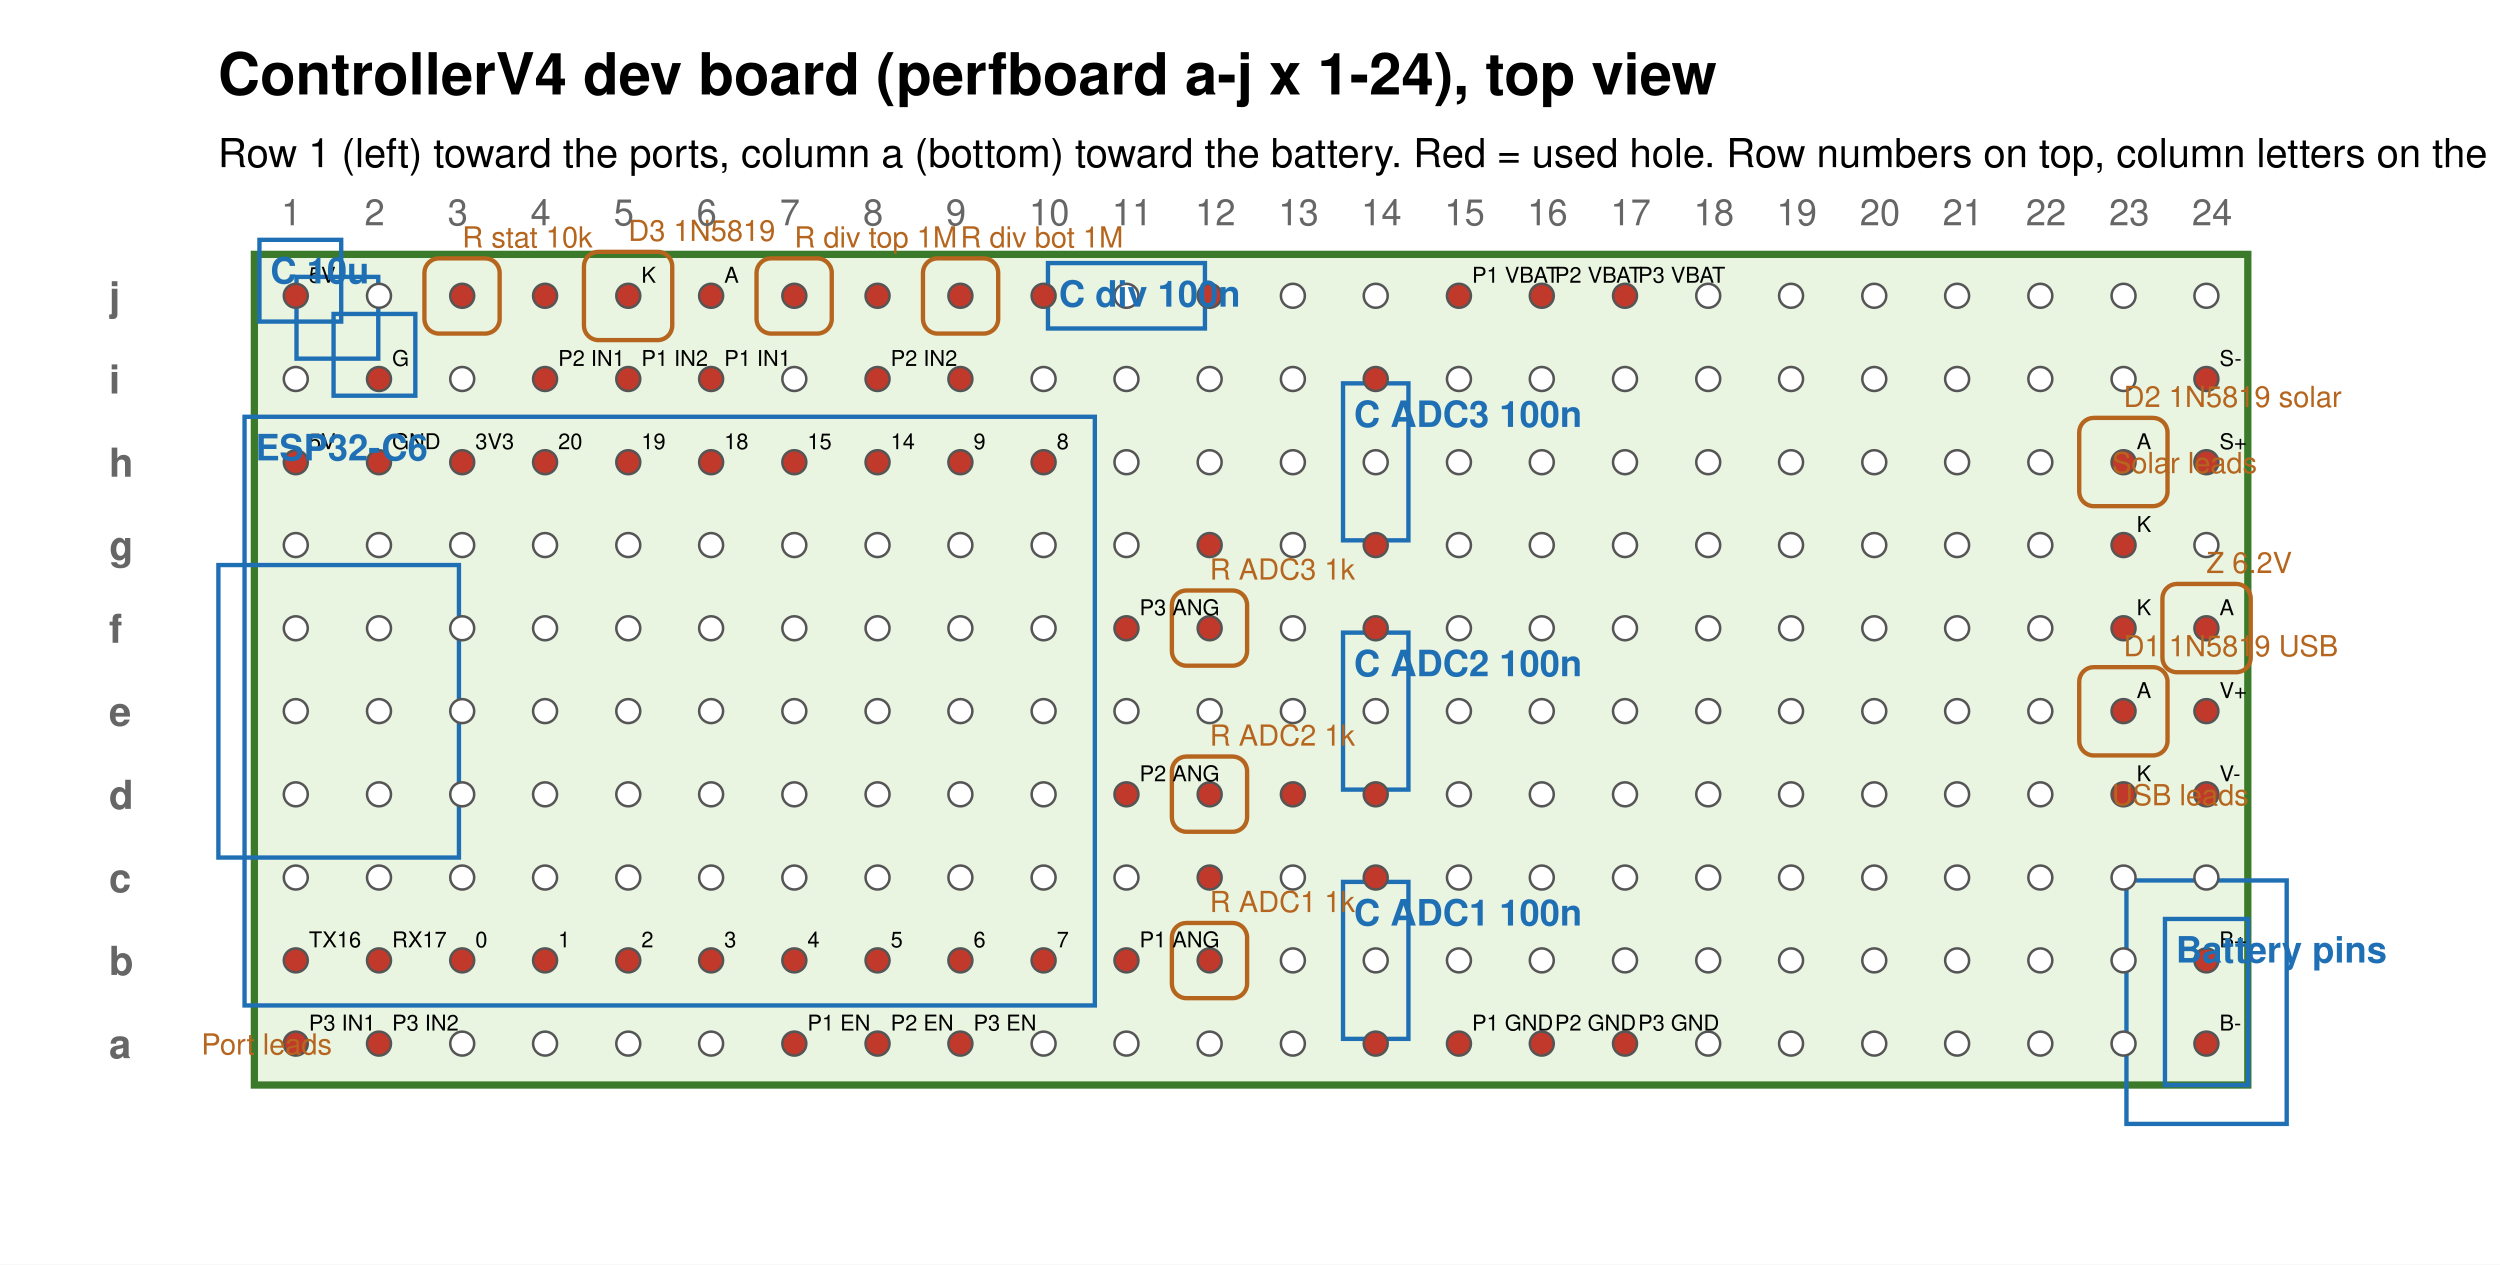
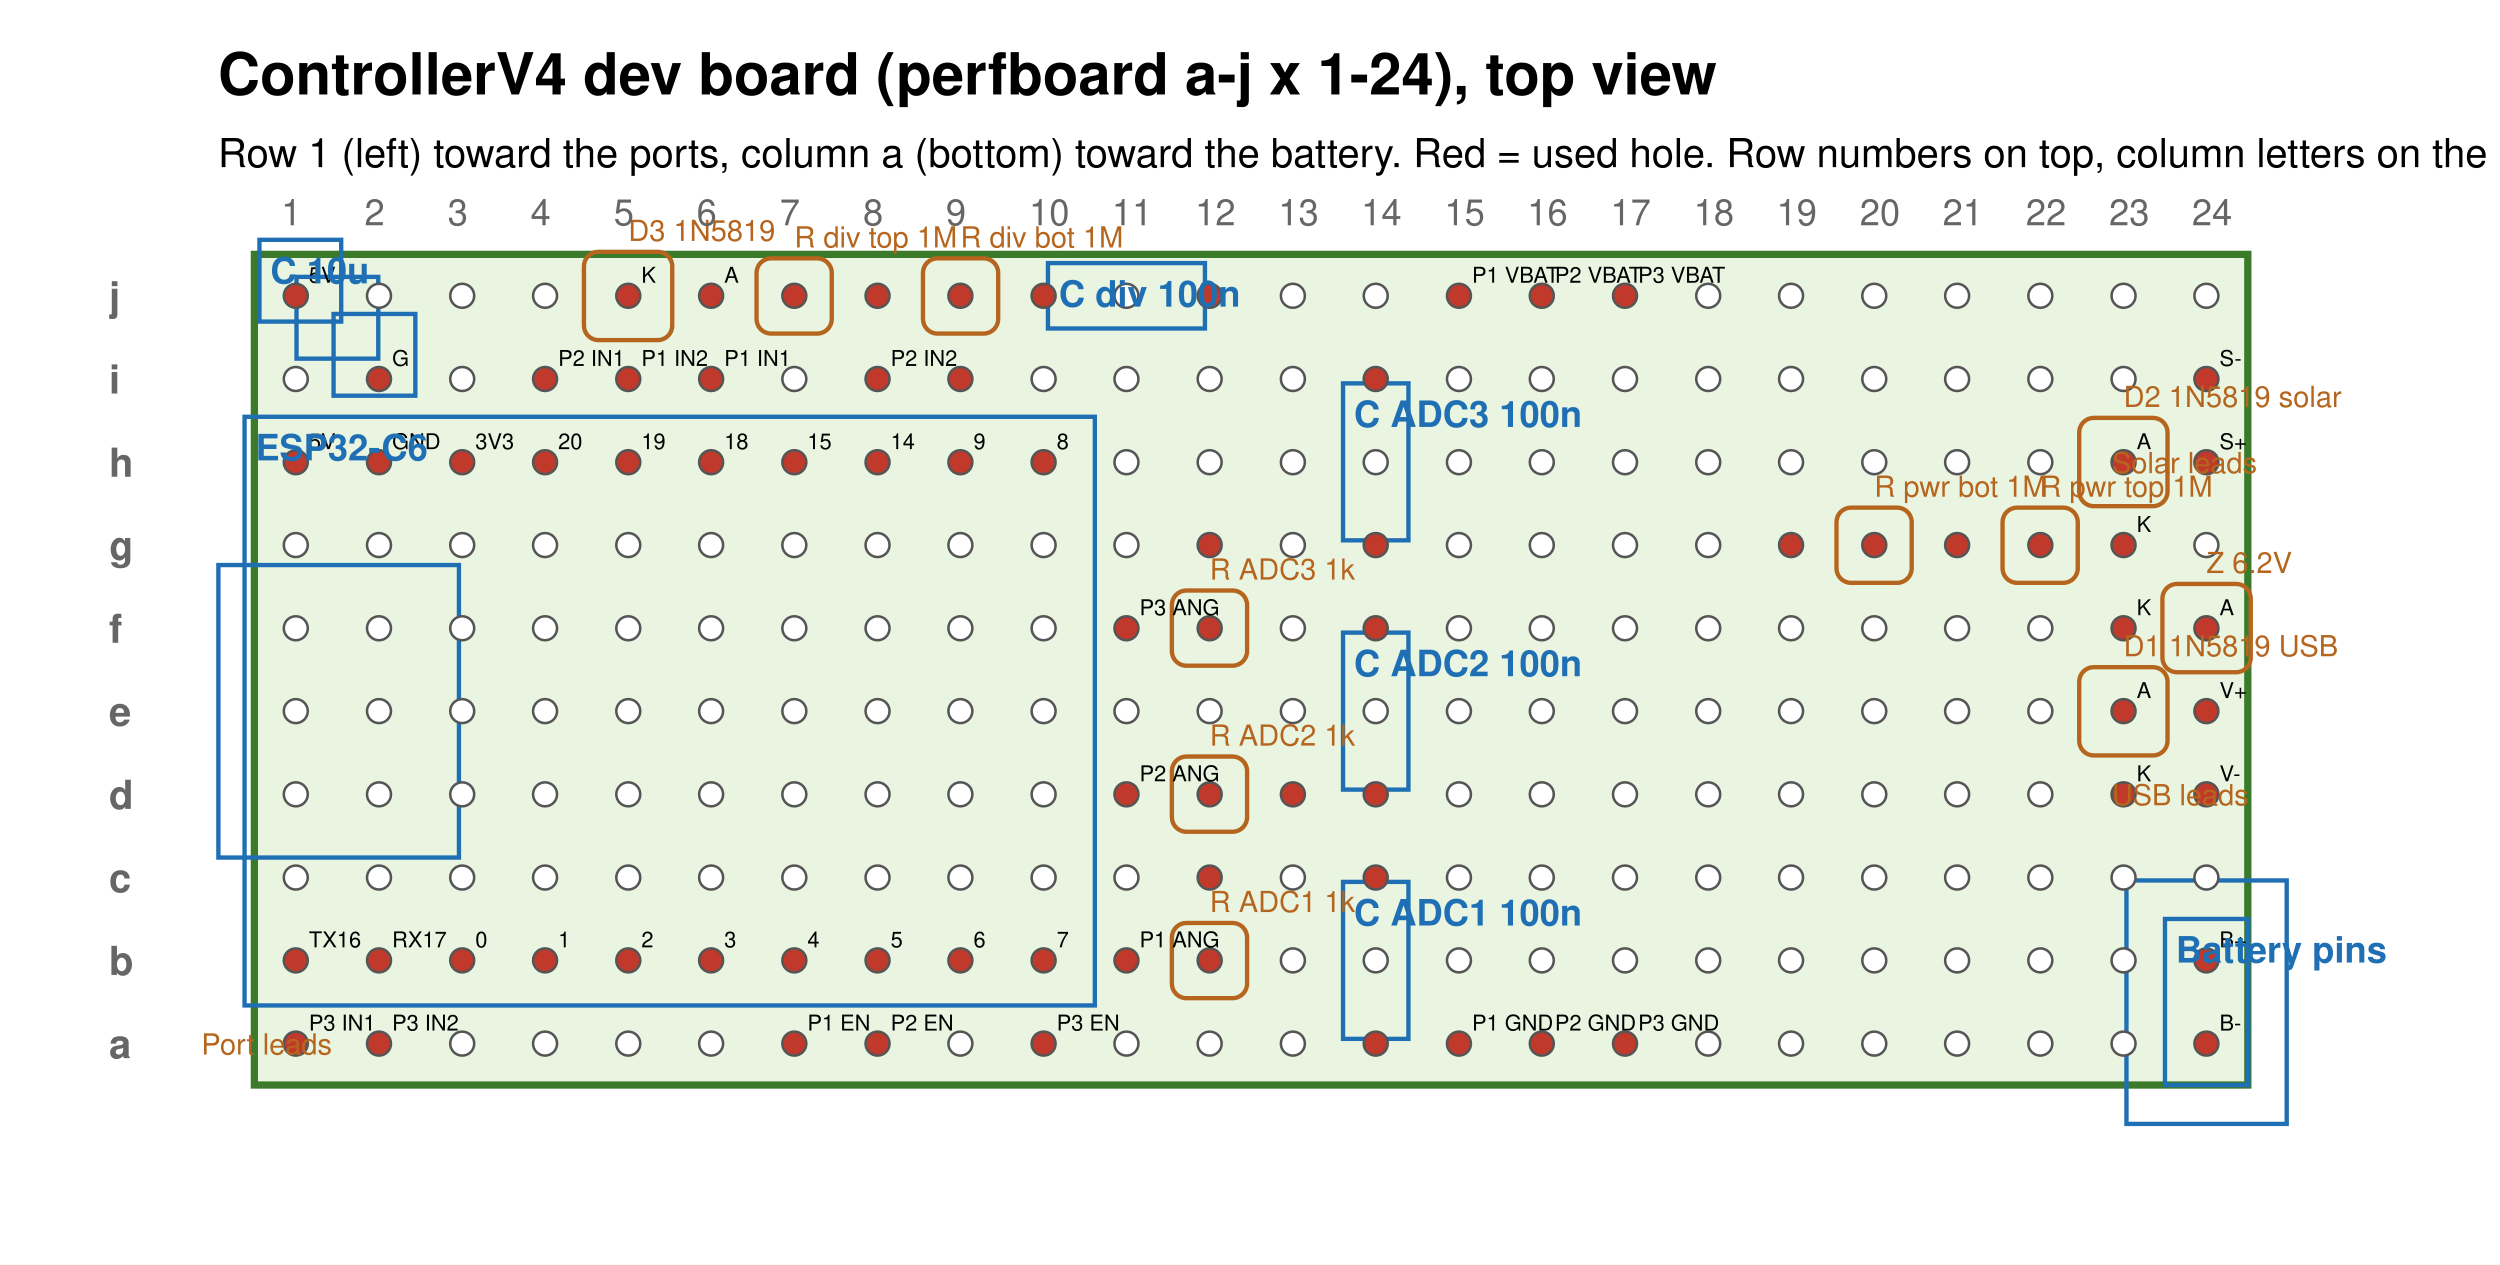
<svg xmlns="http://www.w3.org/2000/svg" width="688" height="348" font-family="Helvetica,Arial">
  <rect width="100%" height="100%" fill="#fff" />
  <text x="60" y="26" font-size="16" font-weight="bold">ControllerV4 dev board (perfboard a-j x 1-24), top view</text>
  <text x="60" y="46" font-size="11">Row 1 (left) toward the ports, column a (bottom) toward the battery. Red = used hole. Row numbers on top, column letters on the left.</text>
  <rect x="70.0" y="70.0" width="548.6" height="228.6" fill="#e9f4e1" stroke="#3a7a2a" stroke-width="2" />
  <rect x="67.3" y="114.7" width="234.0" height="162.0" fill="none" stroke="#1f6fb5" stroke-width="1.2" />
  <rect x="60.1" y="155.5" width="66.2" height="80.5" fill="none" stroke="#1f6fb5" stroke-width="1.2" />
  <rect x="71.4" y="66.0" width="22.5" height="22.5" fill="none" stroke="#1f6fb5" stroke-width="1.2" />
  <rect x="81.6" y="76.2" width="22.5" height="22.5" fill="none" stroke="#1f6fb5" stroke-width="1.2" />
  <rect x="91.8" y="86.4" width="22.5" height="22.5" fill="none" stroke="#1f6fb5" stroke-width="1.2" />
-   <rect x="116.8" y="71.1" width="20.7" height="20.7" rx="4" fill="none" stroke="#b5651d" stroke-width="1.2" />
  <rect x="160.7" y="69.3" width="24.3" height="24.3" rx="4" fill="none" stroke="#b5651d" stroke-width="1.2" />
  <rect x="208.2" y="71.1" width="20.7" height="20.7" rx="4" fill="none" stroke="#b5651d" stroke-width="1.2" />
  <rect x="254.0" y="71.1" width="20.7" height="20.7" rx="4" fill="none" stroke="#b5651d" stroke-width="1.2" />
  <rect x="288.4" y="72.4" width="43.2" height="18.0" fill="none" stroke="#1f6fb5" stroke-width="1.2" />
  <rect x="322.5" y="254.0" width="20.7" height="20.7" rx="4" fill="none" stroke="#b5651d" stroke-width="1.2" />
  <rect x="369.6" y="242.7" width="18.0" height="43.2" fill="none" stroke="#1f6fb5" stroke-width="1.2" />
  <rect x="322.5" y="208.2" width="20.7" height="20.7" rx="4" fill="none" stroke="#b5651d" stroke-width="1.2" />
  <rect x="369.6" y="174.1" width="18.0" height="43.2" fill="none" stroke="#1f6fb5" stroke-width="1.2" />
  <rect x="322.5" y="162.5" width="20.7" height="20.7" rx="4" fill="none" stroke="#b5651d" stroke-width="1.2" />
  <rect x="369.6" y="105.5" width="18.0" height="43.2" fill="none" stroke="#1f6fb5" stroke-width="1.2" />
+   <rect x="551.1" y="139.7" width="20.7" height="20.7" rx="4" fill="none" stroke="#b5651d" stroke-width="1.2" />
+   <rect x="505.4" y="139.7" width="20.7" height="20.7" rx="4" fill="none" stroke="#b5651d" stroke-width="1.2" />
  <rect x="572.2" y="183.6" width="24.3" height="24.3" rx="4" fill="none" stroke="#b5651d" stroke-width="1.2" />
  <rect x="572.2" y="115.0" width="24.3" height="24.3" rx="4" fill="none" stroke="#b5651d" stroke-width="1.2" />
  <rect x="595.1" y="160.7" width="24.3" height="24.3" rx="4" fill="none" stroke="#b5651d" stroke-width="1.2" />
  <rect x="595.8" y="252.9" width="22.9" height="45.7" fill="none" stroke="#1f6fb5" stroke-width="1.2" />
  <rect x="585.2" y="242.3" width="44.1" height="67.0" fill="none" stroke="#1f6fb5" stroke-width="1.2" />
  <circle cx="81.4" cy="287.2" r="3.3" fill="#c0392b" stroke="#555" stroke-width="0.7" />
  <circle cx="81.4" cy="264.3" r="3.3" fill="#c0392b" stroke="#555" stroke-width="0.7" />
  <circle cx="81.4" cy="241.5" r="3.3" fill="#fff" stroke="#555" stroke-width="0.7" />
  <circle cx="81.4" cy="218.6" r="3.3" fill="#fff" stroke="#555" stroke-width="0.7" />
  <circle cx="81.4" cy="195.7" r="3.3" fill="#fff" stroke="#555" stroke-width="0.7" />
  <circle cx="81.4" cy="172.9" r="3.3" fill="#fff" stroke="#555" stroke-width="0.7" />
  <circle cx="81.4" cy="150.0" r="3.3" fill="#fff" stroke="#555" stroke-width="0.7" />
  <circle cx="81.4" cy="127.2" r="3.3" fill="#c0392b" stroke="#555" stroke-width="0.7" />
  <circle cx="81.4" cy="104.3" r="3.3" fill="#fff" stroke="#555" stroke-width="0.7" />
  <circle cx="81.4" cy="81.4" r="3.3" fill="#c0392b" stroke="#555" stroke-width="0.7" />
  <circle cx="104.3" cy="287.2" r="3.3" fill="#c0392b" stroke="#555" stroke-width="0.7" />
  <circle cx="104.3" cy="264.3" r="3.3" fill="#c0392b" stroke="#555" stroke-width="0.7" />
  <circle cx="104.3" cy="241.5" r="3.3" fill="#fff" stroke="#555" stroke-width="0.7" />
  <circle cx="104.3" cy="218.6" r="3.3" fill="#fff" stroke="#555" stroke-width="0.7" />
  <circle cx="104.3" cy="195.7" r="3.3" fill="#fff" stroke="#555" stroke-width="0.7" />
  <circle cx="104.3" cy="172.9" r="3.3" fill="#fff" stroke="#555" stroke-width="0.7" />
  <circle cx="104.3" cy="150.0" r="3.3" fill="#fff" stroke="#555" stroke-width="0.7" />
  <circle cx="104.3" cy="127.2" r="3.3" fill="#c0392b" stroke="#555" stroke-width="0.7" />
  <circle cx="104.3" cy="104.3" r="3.3" fill="#c0392b" stroke="#555" stroke-width="0.7" />
  <circle cx="104.3" cy="81.4" r="3.3" fill="#fff" stroke="#555" stroke-width="0.7" />
  <circle cx="127.2" cy="287.2" r="3.3" fill="#fff" stroke="#555" stroke-width="0.7" />
  <circle cx="127.2" cy="264.3" r="3.3" fill="#c0392b" stroke="#555" stroke-width="0.7" />
  <circle cx="127.2" cy="241.5" r="3.3" fill="#fff" stroke="#555" stroke-width="0.7" />
  <circle cx="127.2" cy="218.6" r="3.3" fill="#fff" stroke="#555" stroke-width="0.7" />
  <circle cx="127.2" cy="195.7" r="3.3" fill="#fff" stroke="#555" stroke-width="0.7" />
  <circle cx="127.2" cy="172.9" r="3.3" fill="#fff" stroke="#555" stroke-width="0.7" />
  <circle cx="127.2" cy="150.0" r="3.3" fill="#fff" stroke="#555" stroke-width="0.7" />
  <circle cx="127.2" cy="127.2" r="3.3" fill="#c0392b" stroke="#555" stroke-width="0.7" />
  <circle cx="127.2" cy="104.3" r="3.3" fill="#fff" stroke="#555" stroke-width="0.7" />
-   <circle cx="127.2" cy="81.4" r="3.3" fill="#c0392b" stroke="#555" stroke-width="0.7" />
+   <circle cx="127.2" cy="81.4" r="3.3" fill="#fff" stroke="#555" stroke-width="0.7" />
  <circle cx="150.0" cy="287.2" r="3.3" fill="#fff" stroke="#555" stroke-width="0.7" />
  <circle cx="150.0" cy="264.3" r="3.3" fill="#c0392b" stroke="#555" stroke-width="0.7" />
  <circle cx="150.0" cy="241.5" r="3.3" fill="#fff" stroke="#555" stroke-width="0.7" />
  <circle cx="150.0" cy="218.6" r="3.3" fill="#fff" stroke="#555" stroke-width="0.7" />
  <circle cx="150.0" cy="195.7" r="3.3" fill="#fff" stroke="#555" stroke-width="0.7" />
  <circle cx="150.0" cy="172.9" r="3.3" fill="#fff" stroke="#555" stroke-width="0.7" />
  <circle cx="150.0" cy="150.0" r="3.3" fill="#fff" stroke="#555" stroke-width="0.7" />
  <circle cx="150.0" cy="127.2" r="3.3" fill="#c0392b" stroke="#555" stroke-width="0.7" />
  <circle cx="150.0" cy="104.3" r="3.3" fill="#c0392b" stroke="#555" stroke-width="0.7" />
-   <circle cx="150.0" cy="81.4" r="3.3" fill="#c0392b" stroke="#555" stroke-width="0.7" />
+   <circle cx="150.0" cy="81.4" r="3.3" fill="#fff" stroke="#555" stroke-width="0.7" />
  <circle cx="172.9" cy="287.2" r="3.3" fill="#fff" stroke="#555" stroke-width="0.7" />
  <circle cx="172.9" cy="264.3" r="3.3" fill="#c0392b" stroke="#555" stroke-width="0.7" />
  <circle cx="172.9" cy="241.5" r="3.3" fill="#fff" stroke="#555" stroke-width="0.7" />
  <circle cx="172.9" cy="218.6" r="3.3" fill="#fff" stroke="#555" stroke-width="0.7" />
  <circle cx="172.9" cy="195.7" r="3.3" fill="#fff" stroke="#555" stroke-width="0.7" />
  <circle cx="172.9" cy="172.9" r="3.3" fill="#fff" stroke="#555" stroke-width="0.7" />
  <circle cx="172.9" cy="150.0" r="3.3" fill="#fff" stroke="#555" stroke-width="0.7" />
  <circle cx="172.9" cy="127.2" r="3.3" fill="#c0392b" stroke="#555" stroke-width="0.7" />
  <circle cx="172.9" cy="104.3" r="3.3" fill="#c0392b" stroke="#555" stroke-width="0.7" />
  <circle cx="172.9" cy="81.4" r="3.3" fill="#c0392b" stroke="#555" stroke-width="0.7" />
  <circle cx="195.7" cy="287.2" r="3.3" fill="#fff" stroke="#555" stroke-width="0.7" />
  <circle cx="195.7" cy="264.3" r="3.3" fill="#c0392b" stroke="#555" stroke-width="0.7" />
  <circle cx="195.7" cy="241.5" r="3.3" fill="#fff" stroke="#555" stroke-width="0.7" />
  <circle cx="195.7" cy="218.6" r="3.3" fill="#fff" stroke="#555" stroke-width="0.7" />
  <circle cx="195.7" cy="195.7" r="3.3" fill="#fff" stroke="#555" stroke-width="0.7" />
  <circle cx="195.7" cy="172.9" r="3.3" fill="#fff" stroke="#555" stroke-width="0.7" />
  <circle cx="195.7" cy="150.0" r="3.3" fill="#fff" stroke="#555" stroke-width="0.7" />
  <circle cx="195.7" cy="127.2" r="3.3" fill="#c0392b" stroke="#555" stroke-width="0.7" />
  <circle cx="195.7" cy="104.3" r="3.3" fill="#c0392b" stroke="#555" stroke-width="0.7" />
  <circle cx="195.7" cy="81.4" r="3.3" fill="#c0392b" stroke="#555" stroke-width="0.7" />
  <circle cx="218.6" cy="287.2" r="3.3" fill="#c0392b" stroke="#555" stroke-width="0.7" />
  <circle cx="218.6" cy="264.3" r="3.3" fill="#c0392b" stroke="#555" stroke-width="0.7" />
  <circle cx="218.6" cy="241.5" r="3.3" fill="#fff" stroke="#555" stroke-width="0.7" />
  <circle cx="218.6" cy="218.6" r="3.3" fill="#fff" stroke="#555" stroke-width="0.7" />
  <circle cx="218.6" cy="195.7" r="3.3" fill="#fff" stroke="#555" stroke-width="0.7" />
  <circle cx="218.6" cy="172.9" r="3.3" fill="#fff" stroke="#555" stroke-width="0.7" />
  <circle cx="218.6" cy="150.0" r="3.3" fill="#fff" stroke="#555" stroke-width="0.7" />
  <circle cx="218.6" cy="127.2" r="3.3" fill="#c0392b" stroke="#555" stroke-width="0.7" />
  <circle cx="218.6" cy="104.3" r="3.3" fill="#fff" stroke="#555" stroke-width="0.7" />
  <circle cx="218.6" cy="81.4" r="3.3" fill="#c0392b" stroke="#555" stroke-width="0.7" />
  <circle cx="241.5" cy="287.2" r="3.3" fill="#c0392b" stroke="#555" stroke-width="0.7" />
  <circle cx="241.5" cy="264.3" r="3.3" fill="#c0392b" stroke="#555" stroke-width="0.7" />
  <circle cx="241.5" cy="241.5" r="3.3" fill="#fff" stroke="#555" stroke-width="0.7" />
  <circle cx="241.5" cy="218.6" r="3.3" fill="#fff" stroke="#555" stroke-width="0.7" />
  <circle cx="241.5" cy="195.7" r="3.3" fill="#fff" stroke="#555" stroke-width="0.7" />
  <circle cx="241.5" cy="172.9" r="3.3" fill="#fff" stroke="#555" stroke-width="0.7" />
  <circle cx="241.5" cy="150.0" r="3.3" fill="#fff" stroke="#555" stroke-width="0.7" />
  <circle cx="241.5" cy="127.2" r="3.3" fill="#c0392b" stroke="#555" stroke-width="0.7" />
  <circle cx="241.5" cy="104.3" r="3.3" fill="#c0392b" stroke="#555" stroke-width="0.7" />
  <circle cx="241.5" cy="81.4" r="3.3" fill="#c0392b" stroke="#555" stroke-width="0.7" />
-   <circle cx="264.3" cy="287.2" r="3.3" fill="#c0392b" stroke="#555" stroke-width="0.7" />
+   <circle cx="264.3" cy="287.2" r="3.3" fill="#fff" stroke="#555" stroke-width="0.7" />
  <circle cx="264.3" cy="264.3" r="3.3" fill="#c0392b" stroke="#555" stroke-width="0.7" />
  <circle cx="264.3" cy="241.5" r="3.3" fill="#fff" stroke="#555" stroke-width="0.7" />
  <circle cx="264.3" cy="218.6" r="3.3" fill="#fff" stroke="#555" stroke-width="0.7" />
  <circle cx="264.3" cy="195.7" r="3.3" fill="#fff" stroke="#555" stroke-width="0.7" />
  <circle cx="264.3" cy="172.9" r="3.3" fill="#fff" stroke="#555" stroke-width="0.7" />
  <circle cx="264.3" cy="150.0" r="3.3" fill="#fff" stroke="#555" stroke-width="0.7" />
  <circle cx="264.3" cy="127.2" r="3.3" fill="#c0392b" stroke="#555" stroke-width="0.7" />
  <circle cx="264.3" cy="104.3" r="3.3" fill="#c0392b" stroke="#555" stroke-width="0.7" />
  <circle cx="264.3" cy="81.4" r="3.3" fill="#c0392b" stroke="#555" stroke-width="0.7" />
-   <circle cx="287.2" cy="287.2" r="3.3" fill="#fff" stroke="#555" stroke-width="0.7" />
+   <circle cx="287.2" cy="287.2" r="3.3" fill="#c0392b" stroke="#555" stroke-width="0.7" />
  <circle cx="287.2" cy="264.3" r="3.3" fill="#c0392b" stroke="#555" stroke-width="0.7" />
  <circle cx="287.2" cy="241.5" r="3.3" fill="#fff" stroke="#555" stroke-width="0.7" />
  <circle cx="287.2" cy="218.6" r="3.3" fill="#fff" stroke="#555" stroke-width="0.7" />
  <circle cx="287.2" cy="195.7" r="3.3" fill="#fff" stroke="#555" stroke-width="0.7" />
  <circle cx="287.2" cy="172.9" r="3.3" fill="#fff" stroke="#555" stroke-width="0.7" />
  <circle cx="287.2" cy="150.0" r="3.3" fill="#fff" stroke="#555" stroke-width="0.7" />
  <circle cx="287.2" cy="127.2" r="3.3" fill="#c0392b" stroke="#555" stroke-width="0.7" />
  <circle cx="287.2" cy="104.3" r="3.3" fill="#fff" stroke="#555" stroke-width="0.7" />
  <circle cx="287.2" cy="81.4" r="3.3" fill="#c0392b" stroke="#555" stroke-width="0.7" />
  <circle cx="310.0" cy="287.2" r="3.3" fill="#fff" stroke="#555" stroke-width="0.7" />
  <circle cx="310.0" cy="264.3" r="3.3" fill="#c0392b" stroke="#555" stroke-width="0.7" />
  <circle cx="310.0" cy="241.5" r="3.3" fill="#fff" stroke="#555" stroke-width="0.7" />
  <circle cx="310.0" cy="218.6" r="3.3" fill="#c0392b" stroke="#555" stroke-width="0.7" />
  <circle cx="310.0" cy="195.7" r="3.3" fill="#fff" stroke="#555" stroke-width="0.7" />
  <circle cx="310.0" cy="172.9" r="3.3" fill="#c0392b" stroke="#555" stroke-width="0.7" />
  <circle cx="310.0" cy="150.0" r="3.3" fill="#fff" stroke="#555" stroke-width="0.7" />
  <circle cx="310.0" cy="127.2" r="3.3" fill="#fff" stroke="#555" stroke-width="0.7" />
  <circle cx="310.0" cy="104.3" r="3.3" fill="#fff" stroke="#555" stroke-width="0.7" />
  <circle cx="310.0" cy="81.4" r="3.3" fill="#fff" stroke="#555" stroke-width="0.7" />
  <circle cx="332.9" cy="287.2" r="3.3" fill="#fff" stroke="#555" stroke-width="0.7" />
  <circle cx="332.9" cy="264.3" r="3.3" fill="#c0392b" stroke="#555" stroke-width="0.7" />
  <circle cx="332.9" cy="241.5" r="3.3" fill="#c0392b" stroke="#555" stroke-width="0.7" />
  <circle cx="332.9" cy="218.6" r="3.3" fill="#c0392b" stroke="#555" stroke-width="0.7" />
  <circle cx="332.9" cy="195.7" r="3.3" fill="#fff" stroke="#555" stroke-width="0.7" />
  <circle cx="332.9" cy="172.9" r="3.3" fill="#c0392b" stroke="#555" stroke-width="0.7" />
  <circle cx="332.9" cy="150.0" r="3.3" fill="#c0392b" stroke="#555" stroke-width="0.7" />
  <circle cx="332.9" cy="127.2" r="3.3" fill="#fff" stroke="#555" stroke-width="0.7" />
  <circle cx="332.9" cy="104.3" r="3.3" fill="#fff" stroke="#555" stroke-width="0.7" />
  <circle cx="332.9" cy="81.4" r="3.3" fill="#c0392b" stroke="#555" stroke-width="0.7" />
  <circle cx="355.8" cy="287.2" r="3.3" fill="#fff" stroke="#555" stroke-width="0.7" />
  <circle cx="355.8" cy="264.3" r="3.3" fill="#fff" stroke="#555" stroke-width="0.7" />
  <circle cx="355.8" cy="241.5" r="3.3" fill="#fff" stroke="#555" stroke-width="0.7" />
  <circle cx="355.8" cy="218.6" r="3.3" fill="#c0392b" stroke="#555" stroke-width="0.7" />
  <circle cx="355.8" cy="195.7" r="3.3" fill="#fff" stroke="#555" stroke-width="0.7" />
  <circle cx="355.8" cy="172.9" r="3.3" fill="#fff" stroke="#555" stroke-width="0.7" />
  <circle cx="355.8" cy="150.0" r="3.3" fill="#fff" stroke="#555" stroke-width="0.7" />
  <circle cx="355.8" cy="127.2" r="3.3" fill="#fff" stroke="#555" stroke-width="0.7" />
  <circle cx="355.8" cy="104.3" r="3.3" fill="#fff" stroke="#555" stroke-width="0.7" />
  <circle cx="355.8" cy="81.4" r="3.3" fill="#fff" stroke="#555" stroke-width="0.7" />
  <circle cx="378.6" cy="287.2" r="3.3" fill="#c0392b" stroke="#555" stroke-width="0.7" />
  <circle cx="378.6" cy="264.3" r="3.3" fill="#fff" stroke="#555" stroke-width="0.7" />
  <circle cx="378.6" cy="241.5" r="3.3" fill="#c0392b" stroke="#555" stroke-width="0.7" />
  <circle cx="378.6" cy="218.6" r="3.3" fill="#c0392b" stroke="#555" stroke-width="0.7" />
  <circle cx="378.6" cy="195.7" r="3.3" fill="#fff" stroke="#555" stroke-width="0.7" />
  <circle cx="378.6" cy="172.9" r="3.3" fill="#c0392b" stroke="#555" stroke-width="0.7" />
  <circle cx="378.6" cy="150.0" r="3.3" fill="#c0392b" stroke="#555" stroke-width="0.7" />
  <circle cx="378.6" cy="127.2" r="3.3" fill="#fff" stroke="#555" stroke-width="0.7" />
  <circle cx="378.6" cy="104.3" r="3.3" fill="#c0392b" stroke="#555" stroke-width="0.7" />
  <circle cx="378.6" cy="81.4" r="3.3" fill="#fff" stroke="#555" stroke-width="0.7" />
  <circle cx="401.5" cy="287.2" r="3.3" fill="#c0392b" stroke="#555" stroke-width="0.7" />
  <circle cx="401.5" cy="264.3" r="3.3" fill="#fff" stroke="#555" stroke-width="0.7" />
  <circle cx="401.5" cy="241.5" r="3.3" fill="#fff" stroke="#555" stroke-width="0.7" />
  <circle cx="401.5" cy="218.6" r="3.3" fill="#fff" stroke="#555" stroke-width="0.7" />
  <circle cx="401.5" cy="195.7" r="3.3" fill="#fff" stroke="#555" stroke-width="0.7" />
  <circle cx="401.5" cy="172.9" r="3.3" fill="#fff" stroke="#555" stroke-width="0.7" />
  <circle cx="401.5" cy="150.0" r="3.3" fill="#fff" stroke="#555" stroke-width="0.7" />
  <circle cx="401.5" cy="127.2" r="3.3" fill="#fff" stroke="#555" stroke-width="0.7" />
  <circle cx="401.5" cy="104.3" r="3.3" fill="#fff" stroke="#555" stroke-width="0.7" />
  <circle cx="401.5" cy="81.4" r="3.3" fill="#c0392b" stroke="#555" stroke-width="0.7" />
  <circle cx="424.3" cy="287.2" r="3.3" fill="#c0392b" stroke="#555" stroke-width="0.7" />
  <circle cx="424.3" cy="264.3" r="3.3" fill="#fff" stroke="#555" stroke-width="0.7" />
  <circle cx="424.3" cy="241.5" r="3.3" fill="#fff" stroke="#555" stroke-width="0.7" />
  <circle cx="424.3" cy="218.6" r="3.3" fill="#fff" stroke="#555" stroke-width="0.7" />
  <circle cx="424.3" cy="195.7" r="3.3" fill="#fff" stroke="#555" stroke-width="0.7" />
  <circle cx="424.3" cy="172.9" r="3.3" fill="#fff" stroke="#555" stroke-width="0.7" />
  <circle cx="424.3" cy="150.0" r="3.3" fill="#fff" stroke="#555" stroke-width="0.7" />
  <circle cx="424.3" cy="127.2" r="3.3" fill="#fff" stroke="#555" stroke-width="0.7" />
  <circle cx="424.3" cy="104.3" r="3.3" fill="#fff" stroke="#555" stroke-width="0.7" />
  <circle cx="424.3" cy="81.4" r="3.3" fill="#c0392b" stroke="#555" stroke-width="0.7" />
  <circle cx="447.2" cy="287.2" r="3.3" fill="#c0392b" stroke="#555" stroke-width="0.7" />
  <circle cx="447.2" cy="264.3" r="3.3" fill="#fff" stroke="#555" stroke-width="0.7" />
  <circle cx="447.2" cy="241.5" r="3.3" fill="#fff" stroke="#555" stroke-width="0.7" />
  <circle cx="447.2" cy="218.6" r="3.3" fill="#fff" stroke="#555" stroke-width="0.7" />
  <circle cx="447.2" cy="195.7" r="3.3" fill="#fff" stroke="#555" stroke-width="0.7" />
  <circle cx="447.2" cy="172.9" r="3.3" fill="#fff" stroke="#555" stroke-width="0.7" />
  <circle cx="447.2" cy="150.0" r="3.3" fill="#fff" stroke="#555" stroke-width="0.7" />
  <circle cx="447.2" cy="127.2" r="3.3" fill="#fff" stroke="#555" stroke-width="0.7" />
  <circle cx="447.2" cy="104.3" r="3.3" fill="#fff" stroke="#555" stroke-width="0.7" />
  <circle cx="447.2" cy="81.4" r="3.3" fill="#c0392b" stroke="#555" stroke-width="0.7" />
  <circle cx="470.1" cy="287.2" r="3.3" fill="#fff" stroke="#555" stroke-width="0.7" />
  <circle cx="470.1" cy="264.3" r="3.3" fill="#fff" stroke="#555" stroke-width="0.7" />
  <circle cx="470.1" cy="241.5" r="3.3" fill="#fff" stroke="#555" stroke-width="0.7" />
  <circle cx="470.1" cy="218.6" r="3.3" fill="#fff" stroke="#555" stroke-width="0.7" />
  <circle cx="470.1" cy="195.7" r="3.3" fill="#fff" stroke="#555" stroke-width="0.7" />
  <circle cx="470.1" cy="172.9" r="3.3" fill="#fff" stroke="#555" stroke-width="0.7" />
  <circle cx="470.1" cy="150.0" r="3.3" fill="#fff" stroke="#555" stroke-width="0.7" />
  <circle cx="470.1" cy="127.2" r="3.3" fill="#fff" stroke="#555" stroke-width="0.7" />
  <circle cx="470.1" cy="104.3" r="3.3" fill="#fff" stroke="#555" stroke-width="0.7" />
  <circle cx="470.1" cy="81.4" r="3.3" fill="#fff" stroke="#555" stroke-width="0.7" />
  <circle cx="492.9" cy="287.2" r="3.3" fill="#fff" stroke="#555" stroke-width="0.7" />
  <circle cx="492.9" cy="264.3" r="3.3" fill="#fff" stroke="#555" stroke-width="0.7" />
  <circle cx="492.9" cy="241.5" r="3.3" fill="#fff" stroke="#555" stroke-width="0.7" />
  <circle cx="492.9" cy="218.6" r="3.3" fill="#fff" stroke="#555" stroke-width="0.7" />
  <circle cx="492.9" cy="195.7" r="3.3" fill="#fff" stroke="#555" stroke-width="0.7" />
  <circle cx="492.9" cy="172.9" r="3.3" fill="#fff" stroke="#555" stroke-width="0.7" />
-   <circle cx="492.9" cy="150.0" r="3.3" fill="#fff" stroke="#555" stroke-width="0.7" />
+   <circle cx="492.9" cy="150.0" r="3.3" fill="#c0392b" stroke="#555" stroke-width="0.7" />
  <circle cx="492.9" cy="127.2" r="3.3" fill="#fff" stroke="#555" stroke-width="0.7" />
  <circle cx="492.9" cy="104.3" r="3.3" fill="#fff" stroke="#555" stroke-width="0.7" />
  <circle cx="492.9" cy="81.4" r="3.3" fill="#fff" stroke="#555" stroke-width="0.7" />
  <circle cx="515.8" cy="287.2" r="3.3" fill="#fff" stroke="#555" stroke-width="0.7" />
  <circle cx="515.8" cy="264.3" r="3.3" fill="#fff" stroke="#555" stroke-width="0.7" />
  <circle cx="515.8" cy="241.5" r="3.3" fill="#fff" stroke="#555" stroke-width="0.7" />
  <circle cx="515.8" cy="218.6" r="3.3" fill="#fff" stroke="#555" stroke-width="0.7" />
  <circle cx="515.8" cy="195.7" r="3.3" fill="#fff" stroke="#555" stroke-width="0.7" />
  <circle cx="515.8" cy="172.9" r="3.3" fill="#fff" stroke="#555" stroke-width="0.7" />
-   <circle cx="515.8" cy="150.0" r="3.3" fill="#fff" stroke="#555" stroke-width="0.7" />
+   <circle cx="515.8" cy="150.0" r="3.3" fill="#c0392b" stroke="#555" stroke-width="0.7" />
  <circle cx="515.8" cy="127.2" r="3.3" fill="#fff" stroke="#555" stroke-width="0.7" />
  <circle cx="515.8" cy="104.3" r="3.3" fill="#fff" stroke="#555" stroke-width="0.7" />
  <circle cx="515.8" cy="81.4" r="3.3" fill="#fff" stroke="#555" stroke-width="0.7" />
  <circle cx="538.6" cy="287.2" r="3.3" fill="#fff" stroke="#555" stroke-width="0.7" />
  <circle cx="538.6" cy="264.3" r="3.3" fill="#fff" stroke="#555" stroke-width="0.7" />
  <circle cx="538.6" cy="241.5" r="3.3" fill="#fff" stroke="#555" stroke-width="0.7" />
  <circle cx="538.6" cy="218.6" r="3.3" fill="#fff" stroke="#555" stroke-width="0.7" />
  <circle cx="538.6" cy="195.7" r="3.3" fill="#fff" stroke="#555" stroke-width="0.7" />
  <circle cx="538.6" cy="172.9" r="3.3" fill="#fff" stroke="#555" stroke-width="0.7" />
-   <circle cx="538.6" cy="150.0" r="3.3" fill="#fff" stroke="#555" stroke-width="0.7" />
+   <circle cx="538.6" cy="150.0" r="3.3" fill="#c0392b" stroke="#555" stroke-width="0.7" />
  <circle cx="538.6" cy="127.2" r="3.3" fill="#fff" stroke="#555" stroke-width="0.7" />
  <circle cx="538.6" cy="104.3" r="3.3" fill="#fff" stroke="#555" stroke-width="0.7" />
  <circle cx="538.6" cy="81.4" r="3.3" fill="#fff" stroke="#555" stroke-width="0.7" />
  <circle cx="561.5" cy="287.2" r="3.3" fill="#fff" stroke="#555" stroke-width="0.7" />
  <circle cx="561.5" cy="264.3" r="3.3" fill="#fff" stroke="#555" stroke-width="0.7" />
  <circle cx="561.5" cy="241.5" r="3.3" fill="#fff" stroke="#555" stroke-width="0.7" />
  <circle cx="561.5" cy="218.6" r="3.3" fill="#fff" stroke="#555" stroke-width="0.7" />
  <circle cx="561.5" cy="195.7" r="3.3" fill="#fff" stroke="#555" stroke-width="0.7" />
  <circle cx="561.5" cy="172.9" r="3.3" fill="#fff" stroke="#555" stroke-width="0.7" />
-   <circle cx="561.5" cy="150.0" r="3.3" fill="#fff" stroke="#555" stroke-width="0.7" />
+   <circle cx="561.5" cy="150.0" r="3.3" fill="#c0392b" stroke="#555" stroke-width="0.7" />
  <circle cx="561.5" cy="127.2" r="3.3" fill="#fff" stroke="#555" stroke-width="0.7" />
  <circle cx="561.5" cy="104.3" r="3.3" fill="#fff" stroke="#555" stroke-width="0.7" />
  <circle cx="561.5" cy="81.4" r="3.3" fill="#fff" stroke="#555" stroke-width="0.7" />
  <circle cx="584.4" cy="287.2" r="3.3" fill="#fff" stroke="#555" stroke-width="0.7" />
  <circle cx="584.4" cy="264.3" r="3.3" fill="#fff" stroke="#555" stroke-width="0.7" />
  <circle cx="584.4" cy="241.5" r="3.3" fill="#fff" stroke="#555" stroke-width="0.7" />
  <circle cx="584.4" cy="218.6" r="3.3" fill="#c0392b" stroke="#555" stroke-width="0.7" />
  <circle cx="584.4" cy="195.7" r="3.3" fill="#c0392b" stroke="#555" stroke-width="0.7" />
  <circle cx="584.4" cy="172.9" r="3.3" fill="#c0392b" stroke="#555" stroke-width="0.7" />
  <circle cx="584.4" cy="150.0" r="3.3" fill="#c0392b" stroke="#555" stroke-width="0.7" />
  <circle cx="584.4" cy="127.2" r="3.3" fill="#c0392b" stroke="#555" stroke-width="0.7" />
  <circle cx="584.4" cy="104.3" r="3.3" fill="#fff" stroke="#555" stroke-width="0.7" />
  <circle cx="584.4" cy="81.4" r="3.3" fill="#fff" stroke="#555" stroke-width="0.7" />
  <circle cx="607.2" cy="287.2" r="3.3" fill="#c0392b" stroke="#555" stroke-width="0.7" />
  <circle cx="607.2" cy="264.3" r="3.3" fill="#c0392b" stroke="#555" stroke-width="0.7" />
  <circle cx="607.2" cy="241.5" r="3.3" fill="#fff" stroke="#555" stroke-width="0.7" />
  <circle cx="607.2" cy="218.6" r="3.3" fill="#c0392b" stroke="#555" stroke-width="0.7" />
  <circle cx="607.2" cy="195.7" r="3.3" fill="#c0392b" stroke="#555" stroke-width="0.7" />
  <circle cx="607.2" cy="172.9" r="3.3" fill="#c0392b" stroke="#555" stroke-width="0.7" />
  <circle cx="607.2" cy="150.0" r="3.3" fill="#fff" stroke="#555" stroke-width="0.7" />
  <circle cx="607.2" cy="127.2" r="3.3" fill="#c0392b" stroke="#555" stroke-width="0.7" />
  <circle cx="607.2" cy="104.3" r="3.3" fill="#c0392b" stroke="#555" stroke-width="0.7" />
  <circle cx="607.2" cy="81.4" r="3.3" fill="#fff" stroke="#555" stroke-width="0.7" />
  <text x="85.0" y="260.7" font-size="6">TX16</text>
  <text x="107.9" y="260.7" font-size="6">RX17</text>
  <text x="130.8" y="260.7" font-size="6">0</text>
  <text x="153.6" y="260.7" font-size="6">1</text>
  <text x="176.5" y="260.7" font-size="6">2</text>
  <text x="199.3" y="260.7" font-size="6">3</text>
  <text x="222.2" y="260.7" font-size="6">4</text>
  <text x="245.1" y="260.7" font-size="6">5</text>
  <text x="267.9" y="260.7" font-size="6">6</text>
  <text x="290.8" y="260.7" font-size="6">7</text>
  <text x="85.0" y="123.6" font-size="6">5V</text>
  <text x="107.9" y="123.6" font-size="6">GND</text>
  <text x="130.8" y="123.6" font-size="6">3V3</text>
  <text x="153.6" y="123.6" font-size="6">20</text>
  <text x="176.5" y="123.6" font-size="6">19</text>
  <text x="199.3" y="123.6" font-size="6">18</text>
  <text x="222.2" y="123.6" font-size="6">15</text>
  <text x="245.1" y="123.6" font-size="6">14</text>
  <text x="267.9" y="123.6" font-size="6">9</text>
  <text x="290.8" y="123.6" font-size="6">8</text>
  <text x="70.3" y="126.7" font-size="10" font-weight="bold" fill="#1f6fb5">ESP32-C6</text>
  <text x="85.0" y="77.8" font-size="6">5V</text>
  <text x="107.9" y="100.7" font-size="6">G</text>
  <text x="74.4" y="78.0" font-size="10" font-weight="bold" fill="#1f6fb5">C 10u</text>
-   <text x="127.2" y="68.1" font-size="8" fill="#b5651d">R stat 10k</text>
  <text x="176.5" y="77.8" font-size="6">K</text>
  <text x="199.3" y="77.8" font-size="6">A</text>
  <text x="172.9" y="66.3" font-size="8" fill="#b5651d">D3 1N5819</text>
  <text x="218.6" y="68.1" font-size="8" fill="#b5651d">R div top 1M</text>
  <text x="264.3" y="68.1" font-size="8" fill="#b5651d">R div bot 1M</text>
  <text x="291.4" y="84.4" font-size="10" font-weight="bold" fill="#1f6fb5">C div 100n</text>
  <text x="332.9" y="251.0" font-size="8" fill="#b5651d">R ADC1 1k</text>
  <text x="372.6" y="254.7" font-size="10" font-weight="bold" fill="#1f6fb5">C ADC1 100n</text>
  <text x="332.9" y="205.2" font-size="8" fill="#b5651d">R ADC2 1k</text>
  <text x="372.6" y="186.1" font-size="10" font-weight="bold" fill="#1f6fb5">C ADC2 100n</text>
  <text x="332.9" y="159.5" font-size="8" fill="#b5651d">R ADC3 1k</text>
  <text x="372.6" y="117.5" font-size="10" font-weight="bold" fill="#1f6fb5">C ADC3 100n</text>
+   <text x="561.5" y="136.7" font-size="8" fill="#b5651d">R pwr top 1M</text>
+   <text x="515.8" y="136.7" font-size="8" fill="#b5651d">R pwr bot 1M</text>
  <text x="588.0" y="192.1" font-size="6">A</text>
  <text x="588.0" y="215.0" font-size="6">K</text>
  <text x="584.4" y="180.6" font-size="8" fill="#b5651d">D1 1N5819 USB</text>
  <text x="588.0" y="123.6" font-size="6">A</text>
  <text x="588.0" y="146.4" font-size="6">K</text>
  <text x="584.4" y="112.0" font-size="8" fill="#b5651d">D2 1N5819 solar</text>
  <text x="610.8" y="169.3" font-size="6">A</text>
  <text x="588.0" y="169.3" font-size="6">K</text>
  <text x="607.2" y="157.7" font-size="8" fill="#b5651d">Z 6.2V</text>
  <text x="610.8" y="283.6" font-size="6">B-</text>
  <text x="610.8" y="260.7" font-size="6">B+</text>
  <text x="598.8" y="264.9" font-size="10" font-weight="bold" fill="#1f6fb5">Battery pins</text>
  <text x="610.8" y="215.0" font-size="6">V-</text>
  <text x="610.8" y="192.1" font-size="6">V+</text>
  <text x="581.2" y="221.6" font-size="8" fill="#b5651d">USB leads</text>
  <text x="610.8" y="123.6" font-size="6">S+</text>
  <text x="610.8" y="100.7" font-size="6">S-</text>
  <text x="581.2" y="130.2" font-size="8" fill="#b5651d">Solar leads</text>
  <text x="85.0" y="283.6" font-size="6">P3 IN1</text>
  <text x="107.9" y="283.6" font-size="6">P3 IN2</text>
  <text x="199.3" y="100.7" font-size="6">P1 IN1</text>
  <text x="176.5" y="100.7" font-size="6">P1 IN2</text>
  <text x="153.6" y="100.7" font-size="6">P2 IN1</text>
  <text x="245.1" y="100.7" font-size="6">P2 IN2</text>
  <text x="222.2" y="283.6" font-size="6">P1 EN</text>
  <text x="245.1" y="283.6" font-size="6">P2 EN</text>
-   <text x="267.9" y="283.6" font-size="6">P3 EN</text>
+   <text x="290.8" y="283.6" font-size="6">P3 EN</text>
  <text x="313.6" y="260.7" font-size="6">P1 ANG</text>
  <text x="313.6" y="215.0" font-size="6">P2 ANG</text>
  <text x="313.6" y="169.3" font-size="6">P3 ANG</text>
  <text x="405.1" y="77.8" font-size="6">P1 VBAT</text>
  <text x="427.9" y="77.8" font-size="6">P2 VBAT</text>
  <text x="450.8" y="77.8" font-size="6">P3 VBAT</text>
  <text x="405.1" y="283.6" font-size="6">P1 GND</text>
  <text x="427.9" y="283.6" font-size="6">P2 GND</text>
  <text x="450.8" y="283.6" font-size="6">P3 GND</text>
  <text x="55.4" y="290.2" font-size="8" fill="#b5651d">Port leads</text>
  <text x="77.4" y="62" font-size="10" fill="#666">1</text>
  <text x="100.3" y="62" font-size="10" fill="#666">2</text>
  <text x="123.2" y="62" font-size="10" fill="#666">3</text>
  <text x="146.0" y="62" font-size="10" fill="#666">4</text>
  <text x="168.9" y="62" font-size="10" fill="#666">5</text>
  <text x="191.7" y="62" font-size="10" fill="#666">6</text>
  <text x="214.6" y="62" font-size="10" fill="#666">7</text>
  <text x="237.5" y="62" font-size="10" fill="#666">8</text>
  <text x="260.3" y="62" font-size="10" fill="#666">9</text>
  <text x="283.2" y="62" font-size="10" fill="#666">10</text>
  <text x="306.0" y="62" font-size="10" fill="#666">11</text>
  <text x="328.9" y="62" font-size="10" fill="#666">12</text>
  <text x="351.8" y="62" font-size="10" fill="#666">13</text>
  <text x="374.6" y="62" font-size="10" fill="#666">14</text>
  <text x="397.5" y="62" font-size="10" fill="#666">15</text>
  <text x="420.3" y="62" font-size="10" fill="#666">16</text>
  <text x="443.2" y="62" font-size="10" fill="#666">17</text>
  <text x="466.1" y="62" font-size="10" fill="#666">18</text>
  <text x="488.9" y="62" font-size="10" fill="#666">19</text>
  <text x="511.8" y="62" font-size="10" fill="#666">20</text>
  <text x="534.6" y="62" font-size="10" fill="#666">21</text>
  <text x="557.5" y="62" font-size="10" fill="#666">22</text>
  <text x="580.4" y="62" font-size="10" fill="#666">23</text>
  <text x="603.2" y="62" font-size="10" fill="#666">24</text>
  <text x="30" y="291.2" font-size="11" font-weight="bold" fill="#666">a</text>
  <text x="30" y="268.3" font-size="11" font-weight="bold" fill="#666">b</text>
  <text x="30" y="245.5" font-size="11" font-weight="bold" fill="#666">c</text>
  <text x="30" y="222.6" font-size="11" font-weight="bold" fill="#666">d</text>
  <text x="30" y="199.7" font-size="11" font-weight="bold" fill="#666">e</text>
  <text x="30" y="176.9" font-size="11" font-weight="bold" fill="#666">f</text>
  <text x="30" y="154.0" font-size="11" font-weight="bold" fill="#666">g</text>
  <text x="30" y="131.2" font-size="11" font-weight="bold" fill="#666">h</text>
  <text x="30" y="108.3" font-size="11" font-weight="bold" fill="#666">i</text>
  <text x="30" y="85.4" font-size="11" font-weight="bold" fill="#666">j</text>
</svg>
